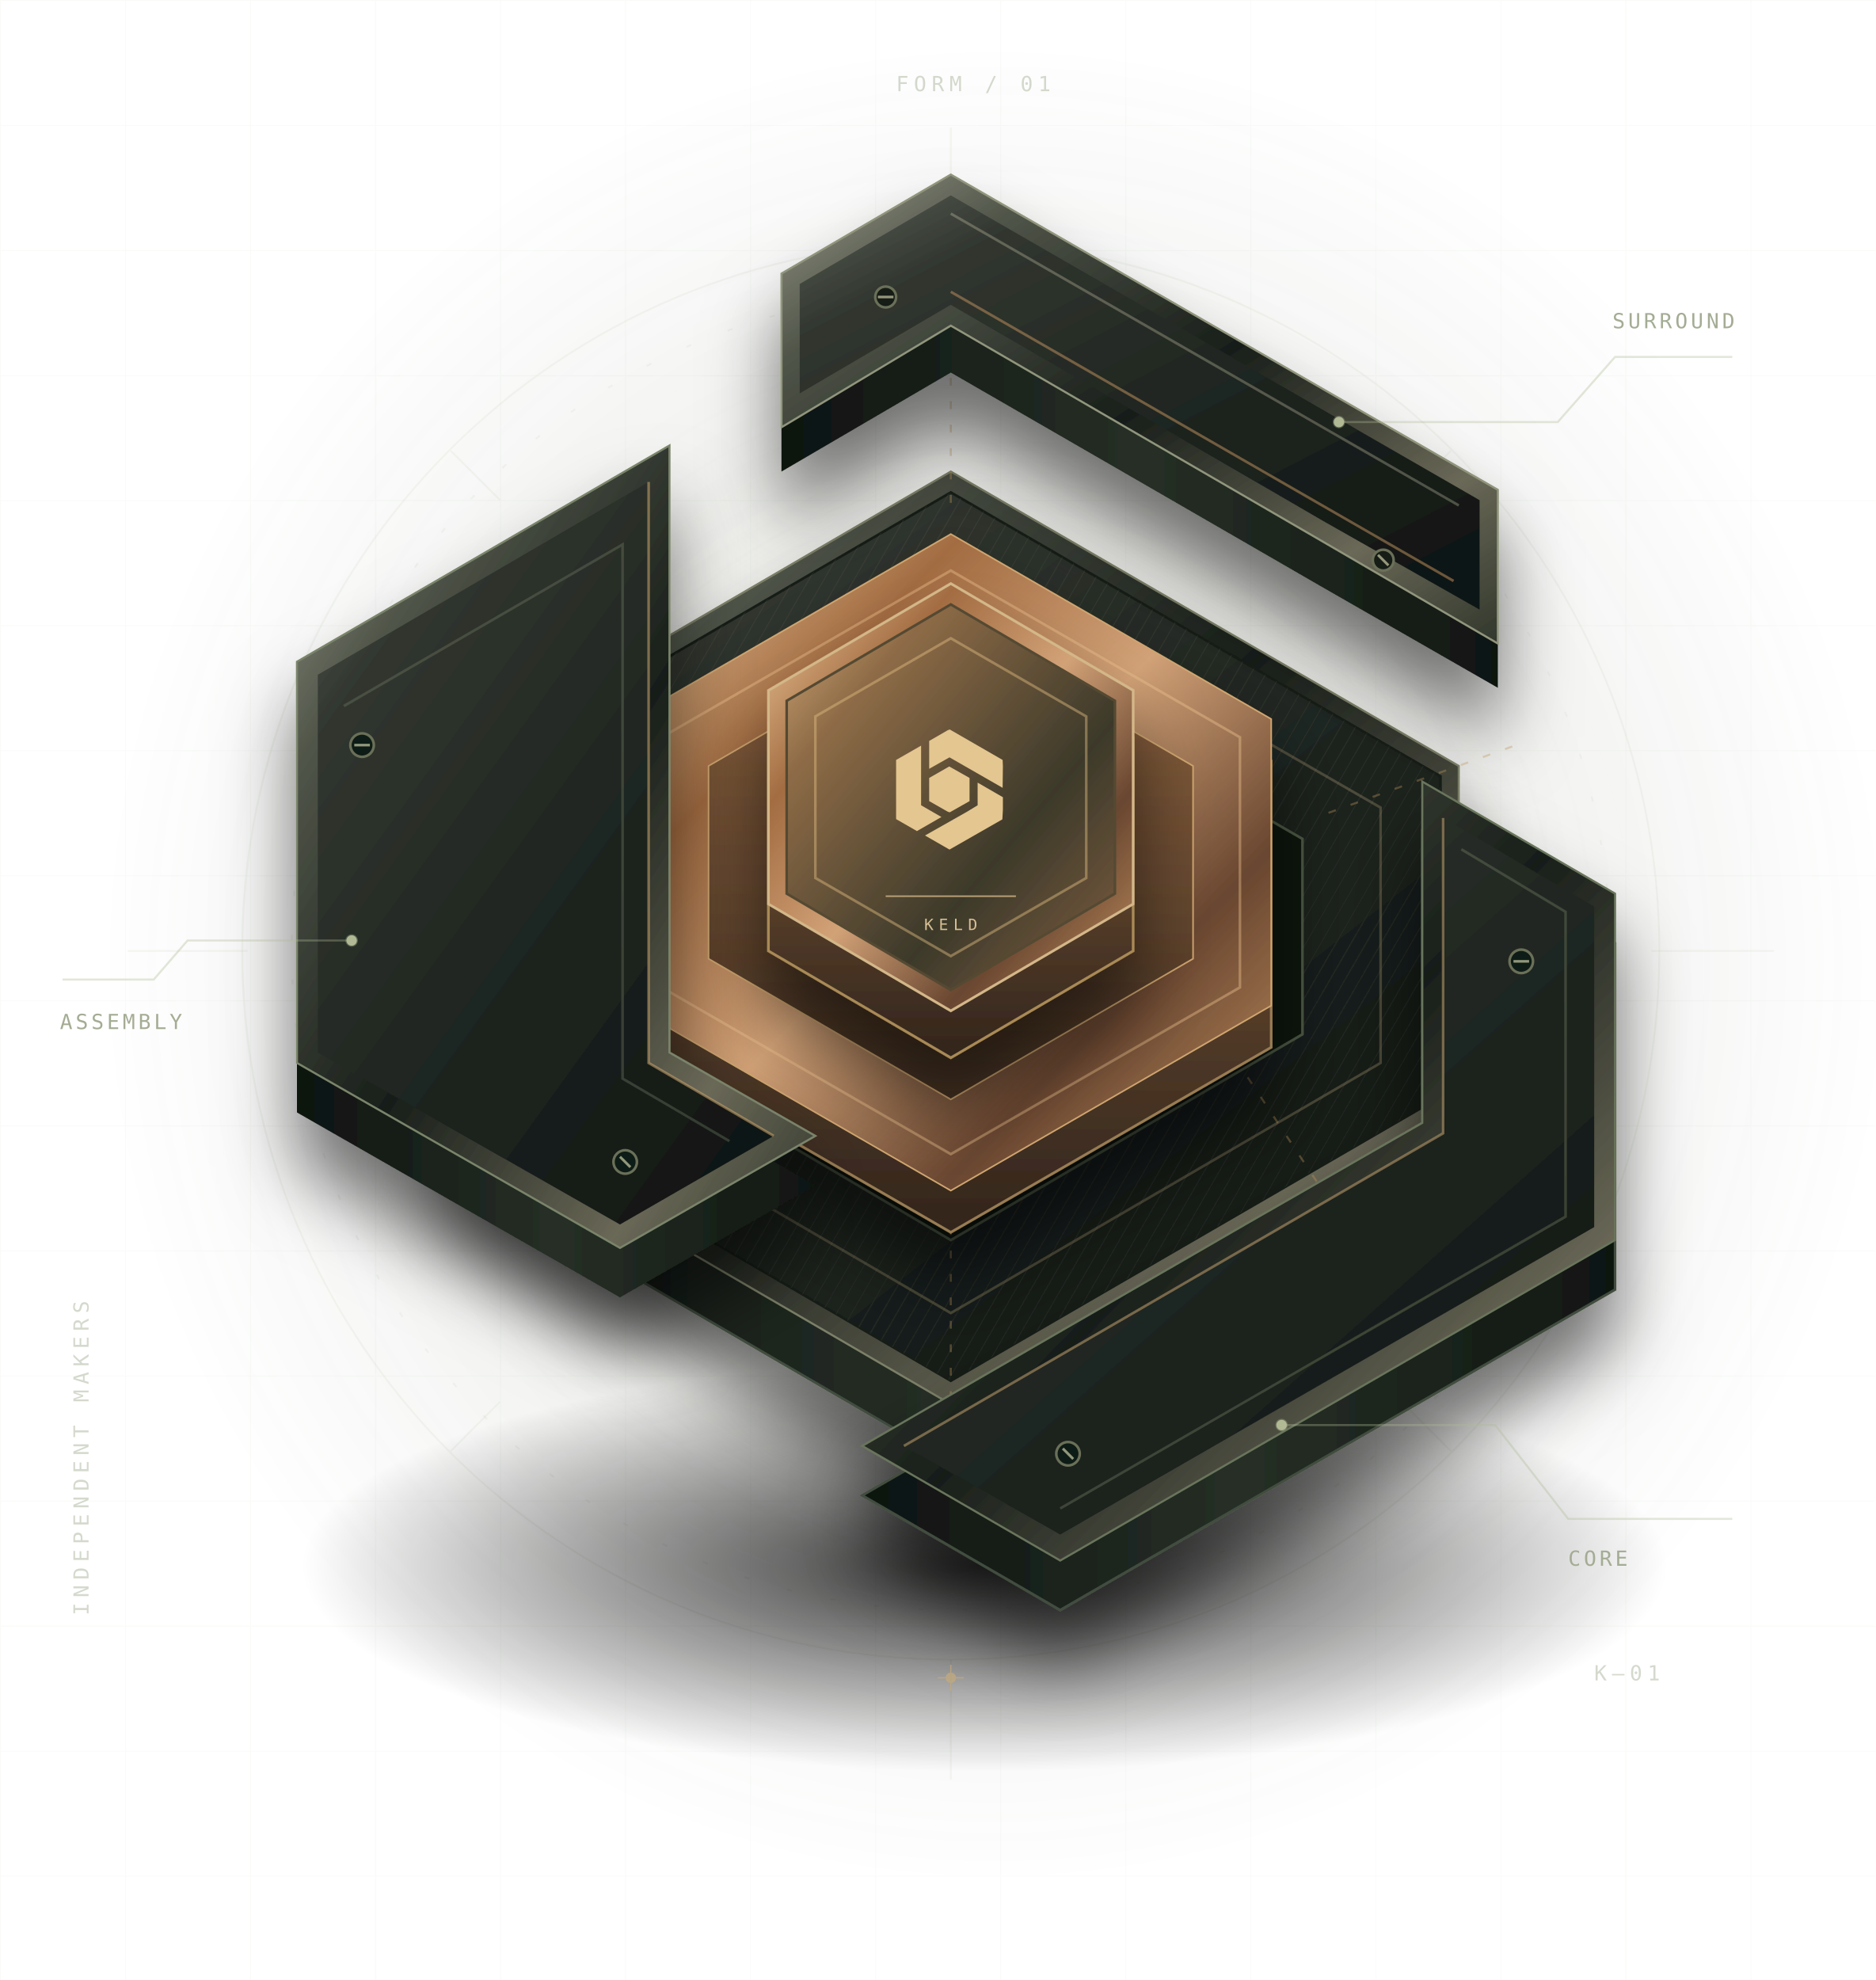
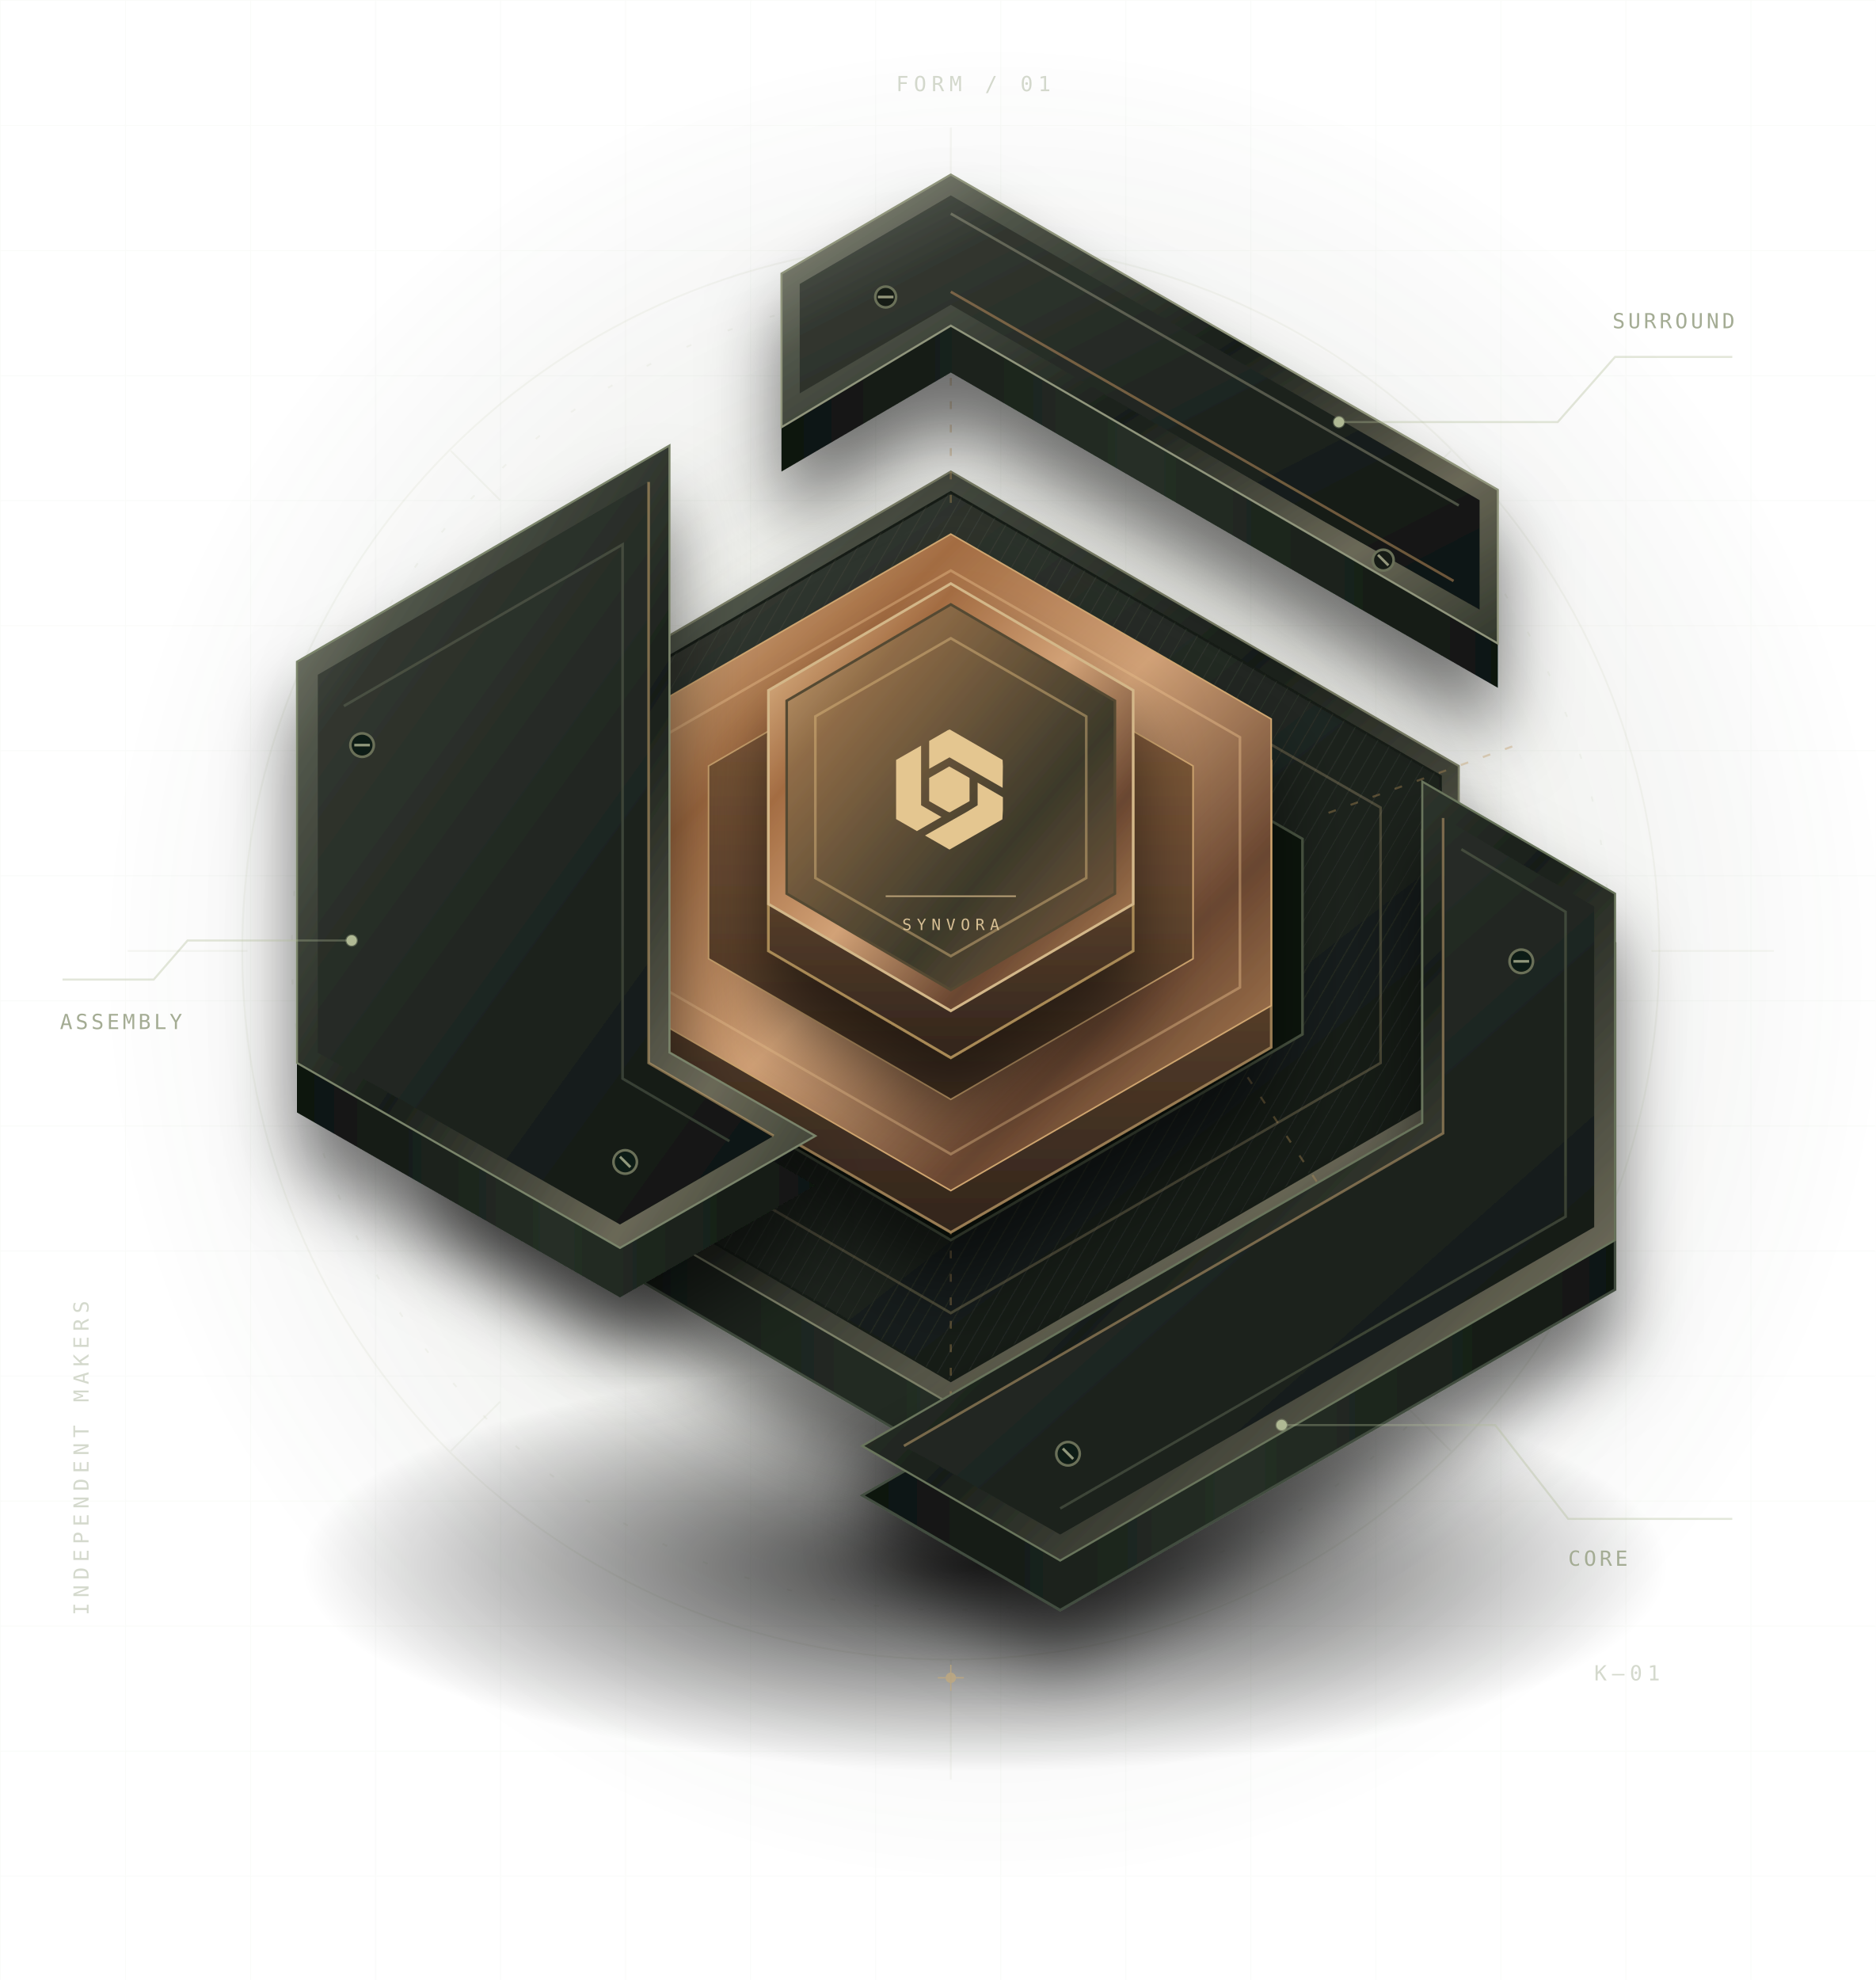
<svg xmlns="http://www.w3.org/2000/svg" viewBox="0 0 720 760" role="img" aria-labelledby="artifactTitle artifactDesc">
  <defs>
    <linearGradient id="metalFace" x1="0" y1="0" x2="0.85" y2="1">
      <stop stop-color="#5d6158" />
      <stop offset=".2" stop-color="#31362f" />
      <stop offset=".58" stop-color="#1f2520" />
      <stop offset="1" stop-color="#101613" />
    </linearGradient>
    <linearGradient id="bevel" x1="0" y1="0" x2="1" y2="1">
      <stop stop-color="#99998a" />
      <stop offset=".2" stop-color="#505549" />
      <stop offset=".5" stop-color="#181e19" />
      <stop offset=".8" stop-color="#6a6857" />
      <stop offset="1" stop-color="#31372c" />
    </linearGradient>
    <linearGradient id="copper" x1="0" y1="0" x2="1" y2="1">
      <stop stop-color="#f3d1a1" />
      <stop offset=".26" stop-color="#a36c42" />
      <stop offset=".5" stop-color="#d2a277" />
      <stop offset=".74" stop-color="#694630" />
      <stop offset="1" stop-color="#c79562" />
    </linearGradient>
    <linearGradient id="copperDark" x1="0" y1="0" x2="0" y2="1">
      <stop stop-color="#956841" />
      <stop offset="1" stop-color="#32251c" />
    </linearGradient>
    <linearGradient id="coreFace" x1="0" y1="0" x2="1" y2="1">
      <stop stop-color="#d3aa7b" />
      <stop offset=".22" stop-color="#8f6c47" />
      <stop offset=".65" stop-color="#3c392a" />
      <stop offset="1" stop-color="#826041" />
    </linearGradient>
    <linearGradient id="side" x1="0" y1="0" x2="1" y2="0">
      <stop stop-color="#0e1310" />
      <stop offset=".5" stop-color="#262f26" />
      <stop offset="1" stop-color="#101611" />
    </linearGradient>
    <radialGradient id="halo">
      <stop stop-color="#c28c4b" stop-opacity=".24" />
      <stop offset=".46" stop-color="#697341" stop-opacity=".1" />
      <stop offset="1" stop-color="#16221b" stop-opacity="0" />
    </radialGradient>
    <radialGradient id="ground">
      <stop stop-color="#000" stop-opacity=".8" />
      <stop offset="1" stop-color="#000" stop-opacity="0" />
    </radialGradient>
    <pattern id="grid" width="48" height="48" patternUnits="userSpaceOnUse">
      <path d="M48 0H0v48" fill="none" stroke="#b5bf9b" stroke-opacity=".06" stroke-width=".7" />
    </pattern>
    <pattern id="hatch" width="5" height="5" patternUnits="userSpaceOnUse" patternTransform="rotate(30)">
      <path d="M0 0v5" stroke="#d8d8bb" stroke-opacity=".06" stroke-width=".7" />
    </pattern>
    <filter id="soft">
      <feGaussianBlur stdDeviation="10" />
    </filter>
    <filter id="shadow" x="-50%" y="-50%" width="200%" height="220%">
      <feDropShadow dx="0" dy="20" stdDeviation="14" flood-color="#000" flood-opacity=".55" />
    </filter>
  </defs>
  <rect width="720" height="760" fill="url(#grid)" />
  <ellipse cx="382" cy="370" rx="340" ry="350" fill="url(#halo)" />
  <g fill="none" stroke="#bac3a6" stroke-opacity=".13" stroke-width=".7">
    <circle cx="365" cy="365" r="272" />
    <circle cx="365" cy="365" r="253" stroke-dasharray="2 15" />
    <path d="M365 49v44m0 544v46M49 365h46m539 0h47" />
    <path d="M173 173l19 19m346 346 19 19m-365-19-19 19m365-365 19-19" />
  </g>
  <g fill="#aab49b" opacity=".5" font-family="monospace" font-size="8" letter-spacing="2">
    <text x="344" y="35">FORM / 01</text>
    <text x="612" y="645">K—01</text>
    <text x="34" y="620" transform="rotate(-90 34 620)">INDEPENDENT MAKERS</text>
  </g>
  <ellipse cx="378" cy="601" rx="264" ry="79" fill="url(#ground)" />
  <g filter="url(#shadow)">
    <path d="M365 203 560 315 560 448 365 561 171 448 171 315Z" fill="url(#side)" stroke="#424d3f" />
    <path d="M365 181 560 294 560 426 365 539 171 426 171 294Z" fill="url(#bevel)" stroke="#7c8067" stroke-width=".8" />
    <path d="M365 189 553 298 553 421 365 530 178 421 178 298Z" fill="url(#metalFace)" stroke="#181e18" />
    <path d="M365 189 553 298 553 421 365 530 178 421 178 298Z" fill="url(#hatch)" />
    <path d="M365 215 530 310 530 408 365 504 200 408 200 310Z" fill="none" stroke="#ac9b70" stroke-opacity=".34" />
    <path d="M365 244 500 322 500 397 365 476 231 397 231 322Z" fill="#0d150f" stroke="#4d5944" />
    <path d="M365 260 484 329 484 389 365 458 247 389 247 329Z" fill="none" stroke="#c8a56e" stroke-opacity=".58" stroke-width="2" />
  </g>
  <g fill="none" stroke="#ca9f60" stroke-width=".8" stroke-opacity=".35" stroke-dasharray="3 6">
    <path d="M365 193v-93M220 312l-73-26M510 312l72-26M365 471v87" />
    <path d="M257 406 208 480M474 406l49 74" />
  </g>
  <g filter="url(#shadow)">
    <path d="M365 221 488 292 488 402 365 473 242 402 242 292Z" fill="url(#copperDark)" stroke="#997b52" />
    <path d="M365 205 488 276 488 386 365 457 242 386 242 276Z M365 240 272 294 272 368 365 422 458 368 458 294Z" fill="url(#copper)" fill-rule="evenodd" stroke="#d0a66f" stroke-width=".6" />
    <path d="M365 219 476 283 476 379 365 443 254 379 254 283Z" fill="none" stroke="#f0c792" stroke-opacity=".4" />
  </g>
  <g class="assembly-top" filter="url(#shadow)">
    <path d="M365 85 575 206 575 264 507 225 365 143 300 181 300 123Z" fill="url(#side)" />
    <path d="M365 67 575 188 575 247 508 208 365 125 300 164 300 105Z" fill="url(#bevel)" stroke="#90957c" stroke-width=".8" />
    <path d="M365 75 568 192 568 234 508 200 365 117 307 151 307 109Z" fill="url(#metalFace)" />
    <path d="M365 82 560 194" stroke="#dad6b5" stroke-opacity=".3" />
    <path d="M365 112 558 223" stroke="#b78c5b" stroke-opacity=".55" />
    <circle cx="340" cy="114" r="4" fill="#141a13" stroke="#6a7059" />
    <path d="M337 114h6" stroke="#94977b" />
    <circle cx="531" cy="215" r="4" fill="#141a13" stroke="#6a7059" />
    <path d="m529 213 4 4" stroke="#94977b" />
  </g>
  <g class="assembly-left" filter="url(#shadow)">
    <path d="M114 273 257 190 257 423 313 455 238 498 114 427Z" fill="url(#side)" />
    <path d="M114 254 257 171 257 404 313 436 238 479 114 408Z" fill="url(#bevel)" stroke="#7a846b" stroke-width=".8" />
    <path d="M122 259 249 185 249 408 297 436 238 470 122 404Z" fill="url(#metalFace)" />
    <path d="M132 271 239 209v205l41 24" fill="none" stroke="#798168" stroke-opacity=".35" />
    <path d="M249 185v223l48 28" fill="none" stroke="#c7a36d" stroke-opacity=".57" />
    <circle cx="139" cy="286" r="4.5" fill="#111a12" stroke="#6a7059" />
    <path d="M136 286h6" stroke="#8f987c" />
    <circle cx="240" cy="446" r="4.5" fill="#111a12" stroke="#6a7059" />
    <path d="m238 444 4 4" stroke="#8f987c" />
  </g>
  <g class="assembly-right" filter="url(#shadow)">
    <path d="M620 362 620 495 407 618 331 574 478 489 546 450 546 319Z" fill="url(#side)" stroke="#424d3f" />
    <path d="M620 343 620 476 407 599 331 555 478 470 546 431 546 300Z" fill="url(#bevel)" stroke="#69745b" stroke-width=".8" />
    <path d="M554 314 612 348 612 471 407 589 347 555 554 435Z" fill="url(#metalFace)" />
    <path d="M561 326 601 350v117L407 579" fill="none" stroke="#727b60" stroke-opacity=".4" />
    <path d="m347 555 207-120V314" fill="none" stroke="#b39568" stroke-opacity=".6" />
    <circle cx="584" cy="369" r="4.5" fill="#111a12" stroke="#6a7059" />
    <path d="M581 369h6" stroke="#8f987c" />
    <circle cx="410" cy="558" r="4.5" fill="#111a12" stroke="#6a7059" />
    <path d="m408 556 4 4" stroke="#8f987c" />
  </g>
  <g class="assembly-core" filter="url(#shadow)">
    <path d="M365 242 435 283 435 365 365 406 295 365 295 283Z" fill="url(#copperDark)" stroke="#a98a56" />
    <path d="M365 224 435 265 435 347 365 388 295 347 295 265Z" fill="url(#copper)" stroke="#d3b789" />
    <path d="M365 232 428 269 428 343 365 380 302 343 302 269Z" fill="url(#coreFace)" stroke="#544a33" />
    <path d="M365 245 417 275 417 337 365 367 313 337 313 275Z" fill="none" stroke="#e0bd82" stroke-opacity=".45" />
    <g transform="translate(344 280) scale(.1)" color="#e4c690">
      <path d="M410 260 L313 204 L313 291 L270 317 L111 407 L205 461 L408 345 L410 308 Z M204 142 L127 186 L127 275 L199 316 L206 318 L282 275 L282 186 Z M96 62 L0 117 L0 344 L80 390 L174 336 L96 291 Z M127 44 L127 151 L205 107 L409 224 L410 141 L409 117 L206 0 L198 3 Z" fill="currentColor" fill-rule="evenodd" />
    </g>
    <path d="M340 344h50" stroke="#b8a077" stroke-width=".6" />
-     <text x="365" y="357" text-anchor="middle" fill="#d7bf94" font-family="monospace" font-size="6" letter-spacing="2">KELD</text>
+     <text x="365" y="357" text-anchor="middle" fill="#d7bf94" font-family="monospace" font-size="6" letter-spacing="2">SYNVORA</text>
  </g>
  <g fill="none" stroke="#b0b994" stroke-opacity=".35" stroke-width=".8">
    <path d="M514 162h84l22-25h45" />
    <circle cx="514" cy="162" r="2" fill="#b0b994" />
    <path d="M135 361H72l-13 15H24" />
    <circle cx="135" cy="361" r="2" fill="#b0b994" />
    <path d="M492 547h82l28 36h63" />
    <circle cx="492" cy="547" r="2" fill="#b0b994" />
  </g>
  <g fill="#a4ac94" font-family="monospace" font-size="8" letter-spacing="1.2">
    <text x="619" y="126">SURROUND</text>
    <text x="23" y="395">ASSEMBLY</text>
    <text x="602" y="601">CORE</text>
  </g>
  <g fill="#c6ab7b" opacity=".7">
    <circle cx="365" cy="644" r="2" />
    <path d="M360 644h10m-5-5v10" stroke="#c6ab7b" stroke-width=".5" />
  </g>
</svg>
